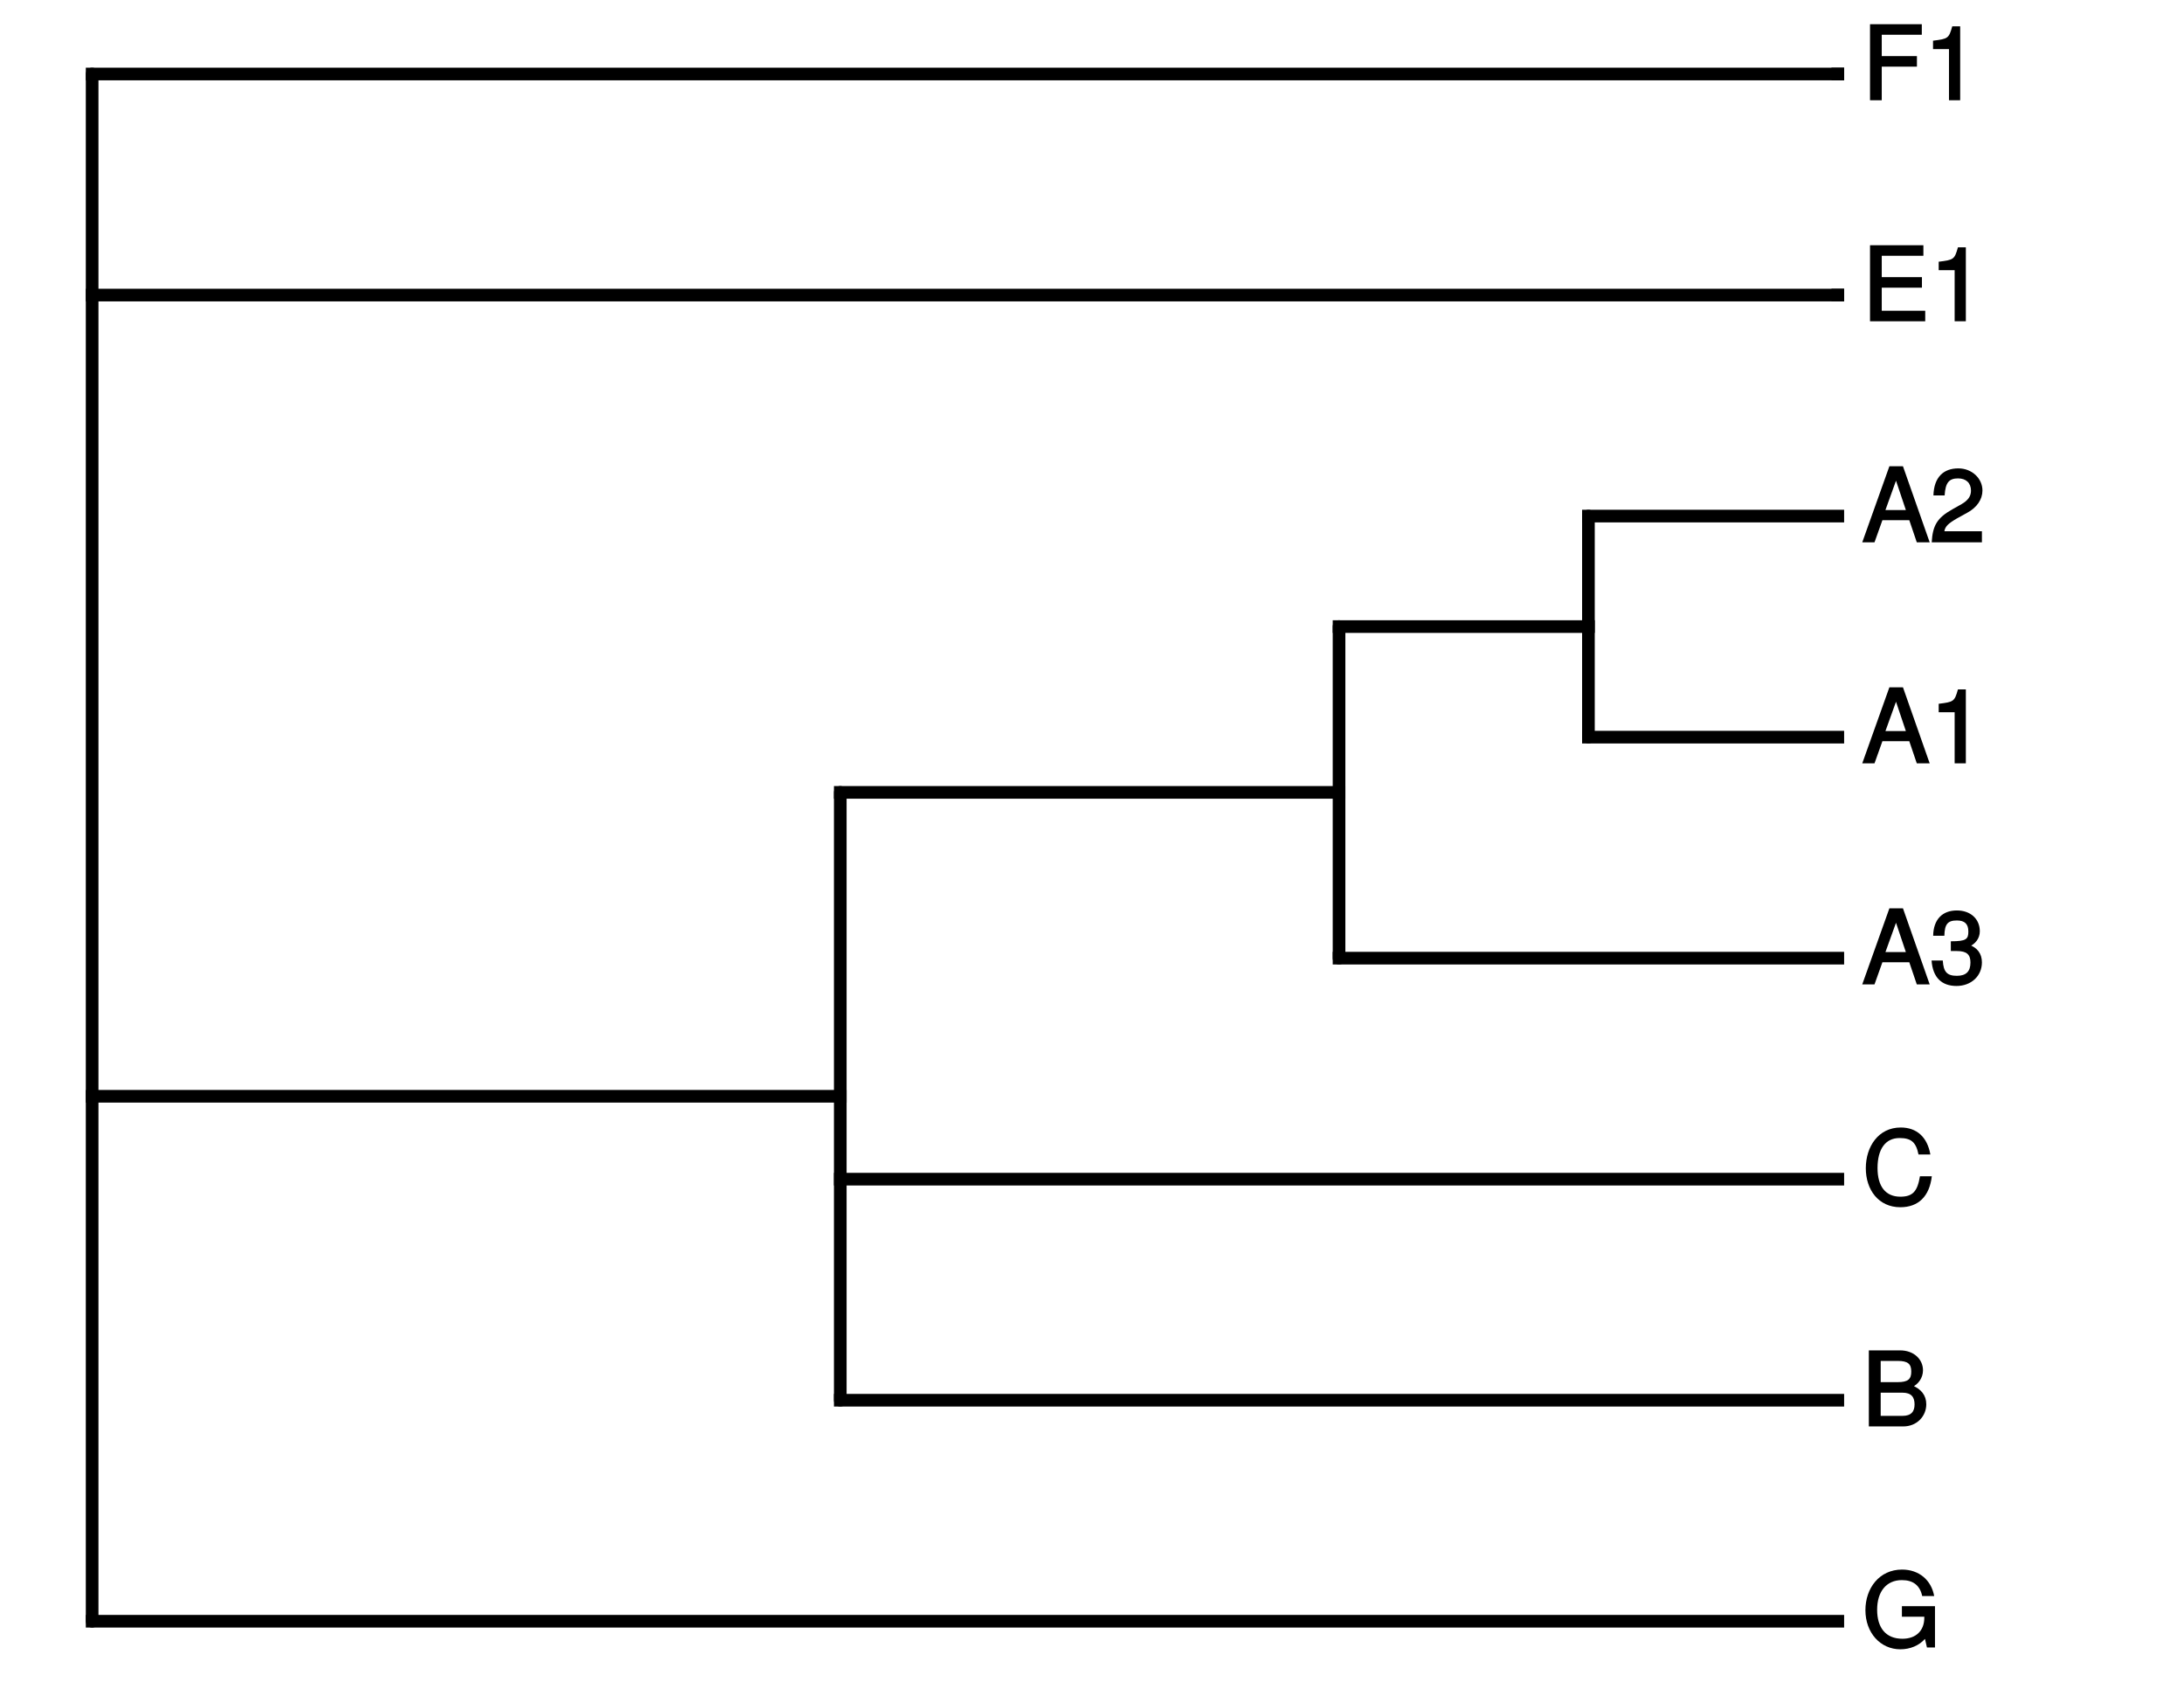
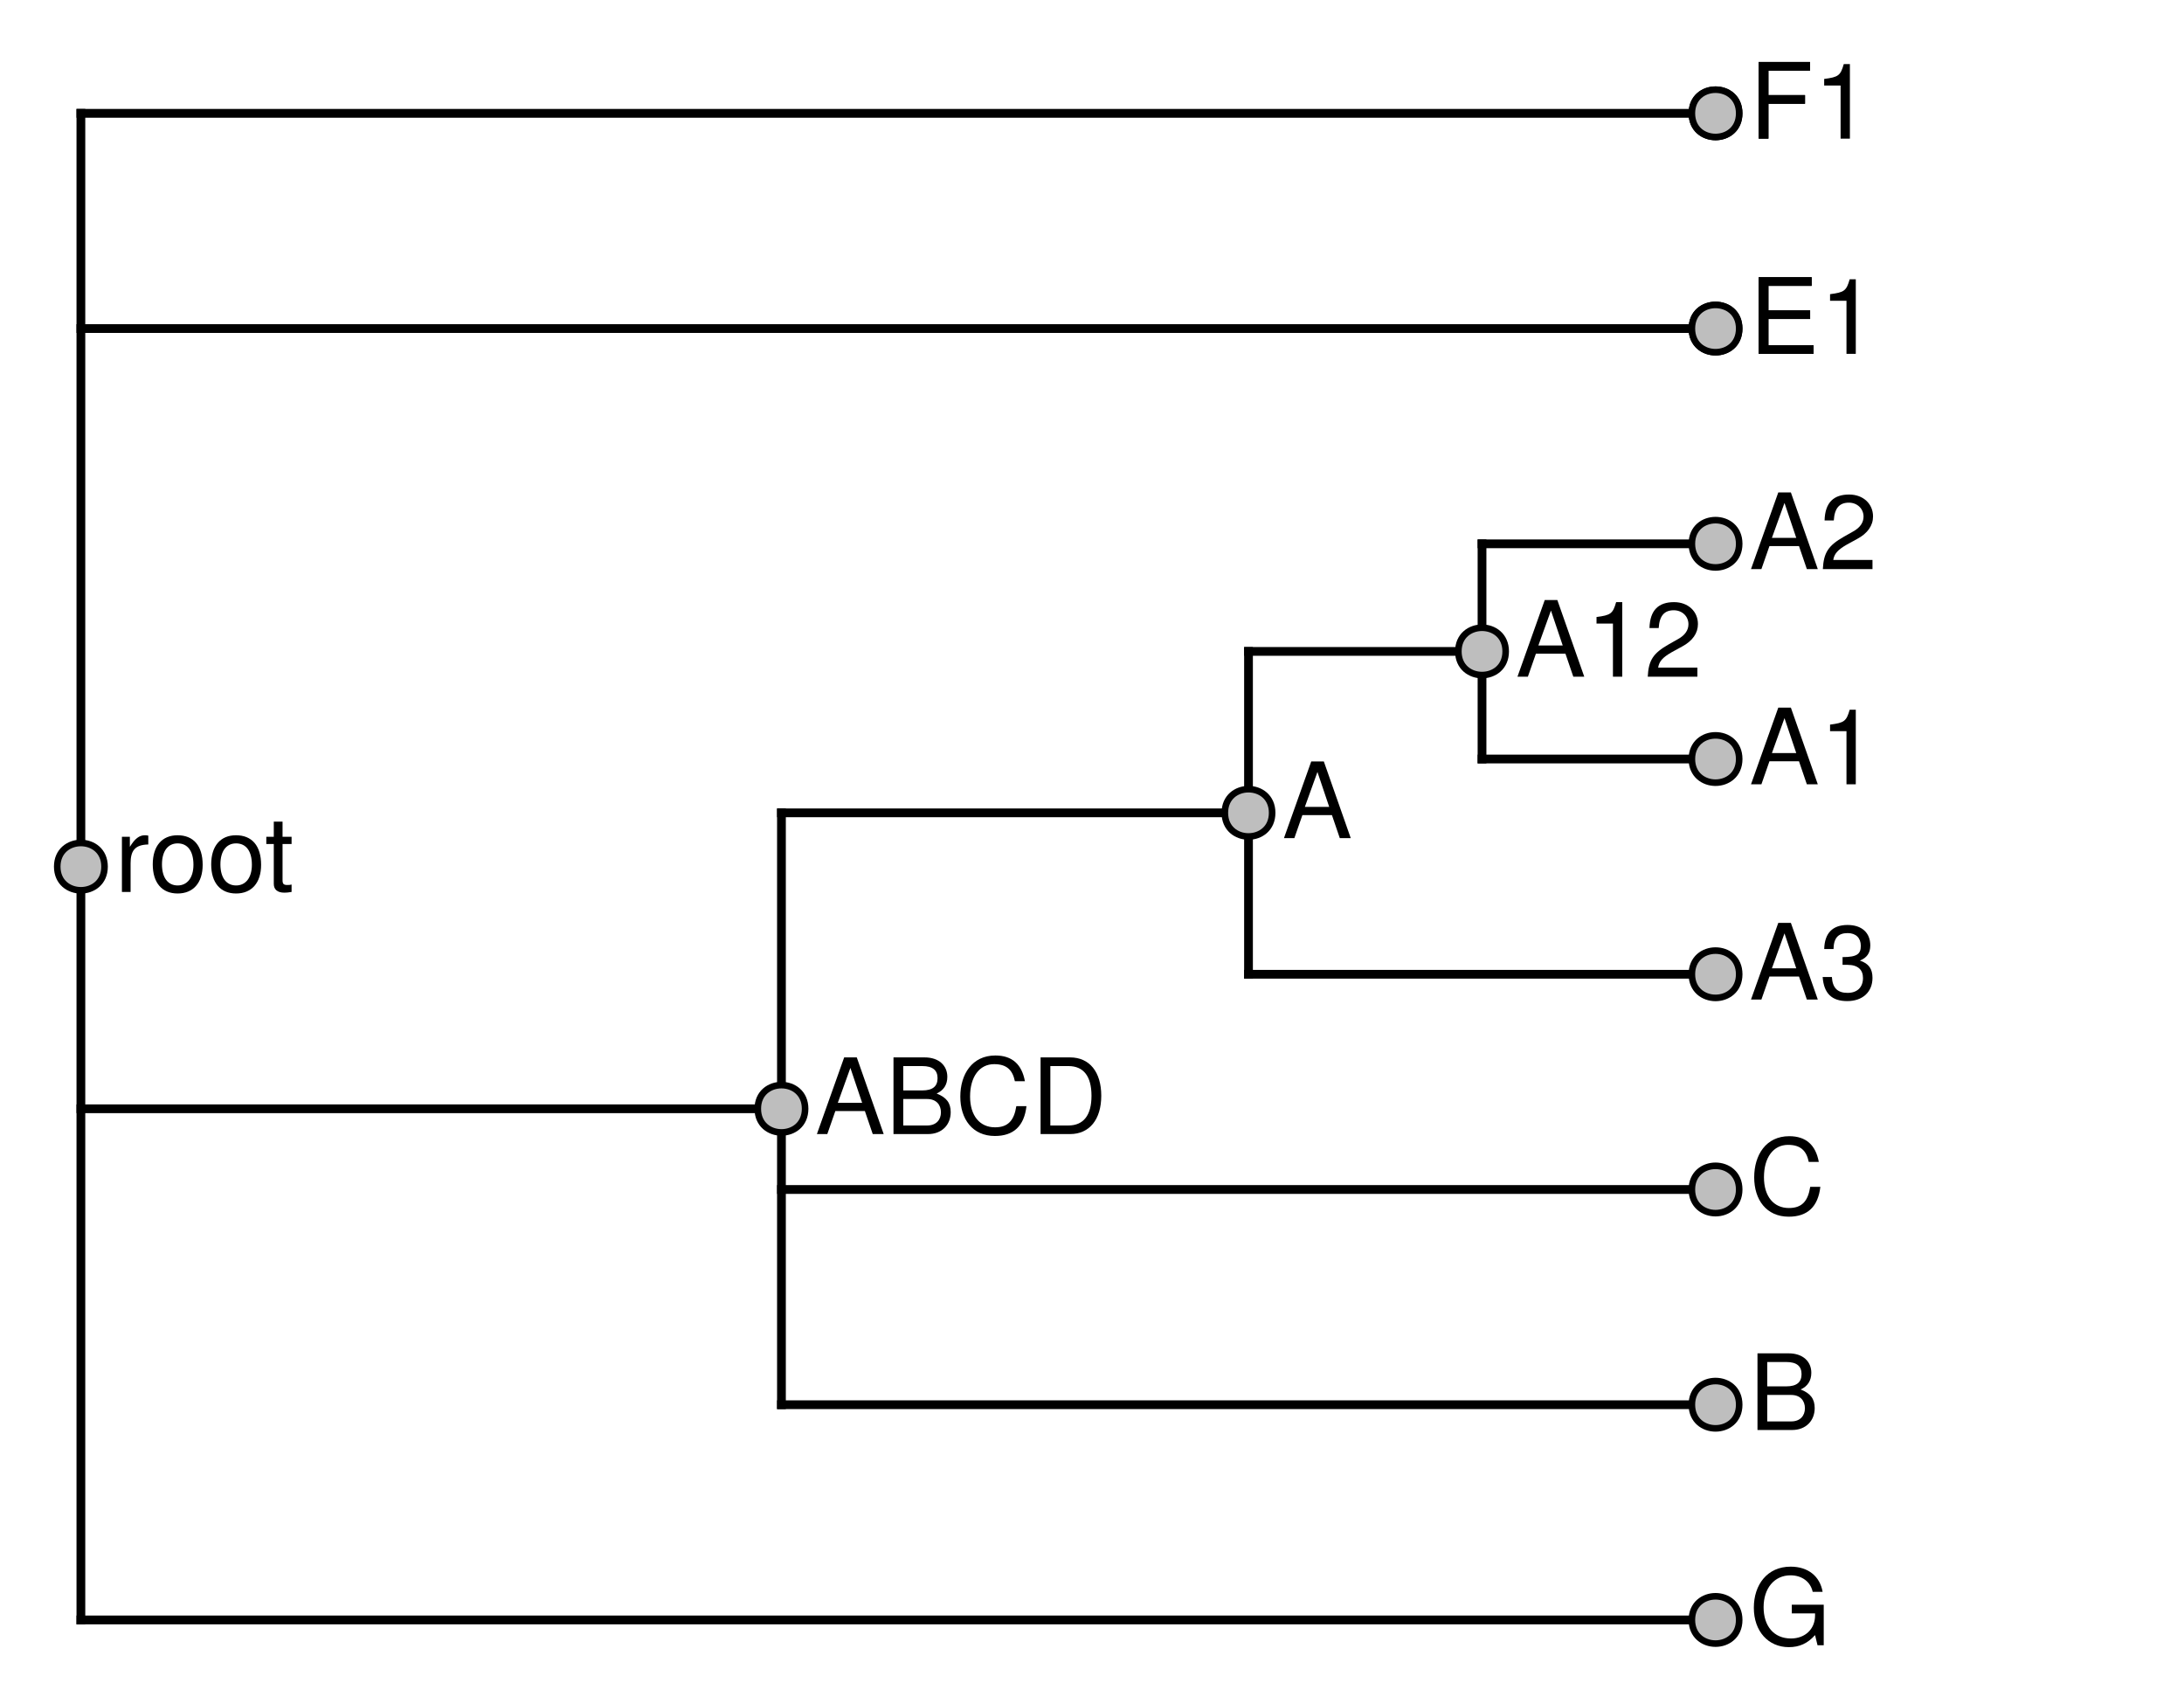
- <svg xmlns="http://www.w3.org/2000/svg" xmlns:xlink="http://www.w3.org/1999/xlink" width="259pt" height="201pt" viewBox="0 0 259 201" version="1.1">
+ <svg xmlns="http://www.w3.org/2000/svg" xmlns:xlink="http://www.w3.org/1999/xlink" width="374pt" height="288pt" viewBox="0 0 374 288" version="1.1">
  <defs>
    <g>
      <symbol overflow="visible" id="glyph0-0">
        <path style="stroke:none;" d="" />
      </symbol>
      <symbol overflow="visible" id="glyph0-1">
-         <path style="stroke:none;" d="M 8.641 -0.125 L 8.641 -4.891 L 4.719 -4.891 L 4.719 -3.641 L 7.375 -3.641 L 7.375 -3.531 C 7.375 -1.969 6.375 -1.031 4.781 -1.031 C 2.797 -1.031 1.781 -2.344 1.781 -4.469 C 1.781 -6.625 2.875 -7.984 4.719 -7.984 C 6.047 -7.984 6.859 -7.359 7.125 -6.094 L 8.547 -6.094 C 8.203 -8 6.734 -9.234 4.734 -9.234 C 2.047 -9.234 0.391 -7.031 0.391 -4.422 C 0.391 -1.734 2.172 0.219 4.531 0.219 C 5.719 0.219 6.766 -0.234 7.453 -1.016 L 7.688 0 L 8.641 0 Z M 8.641 -0.125 " />
+         <path style="stroke:none;" d="M 12.766 0 L 12.766 -6.938 L 7.297 -6.938 L 7.297 -5.453 L 11.281 -5.453 L 11.281 -5.094 C 11.281 -2.75 9.562 -1.156 7.156 -1.156 C 4.188 -1.156 2.469 -3.312 2.469 -6.516 C 2.469 -9.734 4.297 -11.969 7.078 -11.969 C 9.078 -11.969 10.516 -10.828 10.875 -9.141 L 12.578 -9.141 C 12.109 -11.812 10.094 -13.453 7.094 -13.453 C 3.078 -13.453 0.797 -10.344 0.797 -6.422 C 0.797 -2.391 3.266 0.328 6.797 0.328 C 8.594 0.328 10.016 -0.312 11.281 -1.734 L 11.703 0 Z M 12.766 0 " />
      </symbol>
      <symbol overflow="visible" id="glyph0-2">
-         <path style="stroke:none;" d="M 7.609 -2.625 C 7.609 -3.688 7 -4.453 5.875 -4.891 L 5.875 -4.625 C 6.672 -4.984 7.219 -5.766 7.219 -6.656 C 7.219 -7.938 6.156 -9.016 4.5 -9.016 L 0.797 -9.016 L 0.797 0 L 4.891 0 C 6.469 0 7.609 -1.188 7.609 -2.625 Z M 5.828 -6.5 C 5.828 -5.609 5.453 -5.25 4.219 -5.25 L 2.203 -5.25 L 2.203 -7.766 L 4.219 -7.766 C 5.453 -7.766 5.828 -7.391 5.828 -6.5 Z M 6.219 -2.609 C 6.219 -1.781 5.844 -1.25 4.781 -1.25 L 2.203 -1.25 L 2.203 -4 L 4.781 -4 C 5.844 -4 6.219 -3.469 6.219 -2.609 Z M 6.219 -2.609 " />
+         <path style="stroke:none;" d="M 11.219 -3.75 C 11.219 -5.328 10.5 -6.281 8.812 -6.938 C 10.016 -7.484 10.641 -8.453 10.641 -9.797 C 10.641 -11.703 9.234 -13.125 6.75 -13.125 L 1.422 -13.125 L 1.422 0 L 7.344 0 C 9.703 0 11.219 -1.578 11.219 -3.75 Z M 8.969 -9.562 C 8.969 -8.219 8.188 -7.469 6.344 -7.469 L 3.094 -7.469 L 3.094 -11.641 L 6.344 -11.641 C 8.188 -11.641 8.969 -10.891 8.969 -9.562 Z M 9.547 -3.719 C 9.547 -2.469 8.766 -1.469 7.188 -1.469 L 3.094 -1.469 L 3.094 -6 L 7.188 -6 C 8.766 -6 9.547 -5 9.547 -3.719 Z M 9.547 -3.719 " />
      </symbol>
      <symbol overflow="visible" id="glyph0-3">
-         <path style="stroke:none;" d="M 8.125 -3.453 L 6.859 -3.453 C 6.562 -1.672 6.016 -1.031 4.531 -1.031 C 2.797 -1.031 1.828 -2.234 1.828 -4.422 C 1.828 -6.656 2.75 -7.984 4.438 -7.984 C 5.812 -7.984 6.391 -7.5 6.688 -6.031 L 8.094 -6.031 C 7.734 -8.094 6.484 -9.234 4.578 -9.234 C 1.922 -9.234 0.438 -6.953 0.438 -4.406 C 0.438 -1.844 1.953 0.219 4.531 0.219 C 6.656 0.219 7.984 -1.047 8.266 -3.453 Z M 8.125 -3.453 " />
+         <path style="stroke:none;" d="M 12.188 -4.781 L 10.453 -4.781 C 10.062 -2.297 9.016 -1.156 6.797 -1.156 C 4.188 -1.156 2.531 -3.156 2.531 -6.422 C 2.531 -9.797 4.125 -11.969 6.656 -11.969 C 8.719 -11.969 9.797 -11.047 10.203 -9.047 L 11.922 -9.047 C 11.391 -11.938 9.734 -13.453 6.859 -13.453 C 2.875 -13.453 0.859 -10.234 0.859 -6.406 C 0.859 -2.578 2.938 0.328 6.781 0.328 C 9.984 0.328 11.797 -1.375 12.188 -4.781 Z M 12.188 -4.781 " />
      </symbol>
      <symbol overflow="visible" id="glyph0-4">
-         <path style="stroke:none;" d="M 7.969 -0.125 L 4.844 -9.016 L 3.234 -9.016 L 0.016 0 L 1.469 0 L 2.406 -2.625 L 5.594 -2.625 L 6.484 0 L 8.016 0 Z M 5.375 -3.828 L 2.766 -3.828 L 4.156 -7.688 L 3.891 -7.688 L 5.188 -3.828 Z M 5.375 -3.828 " />
+         <path style="stroke:none;" d="M 11.75 0 L 7.141 -13.125 L 4.984 -13.125 L 0.312 0 L 2.094 0 L 3.469 -3.938 L 8.531 -3.938 L 9.875 0 Z M 8.062 -5.344 L 3.891 -5.344 L 6.047 -11.328 Z M 8.062 -5.344 " />
      </symbol>
      <symbol overflow="visible" id="glyph0-5">
-         <path style="stroke:none;" d="M 6.203 -2.609 C 6.203 -3.641 5.656 -4.375 4.625 -4.719 L 4.625 -4.453 C 5.422 -4.766 5.953 -5.453 5.953 -6.297 C 5.953 -7.766 4.844 -8.766 3.234 -8.766 C 1.516 -8.766 0.453 -7.703 0.422 -5.766 L 1.75 -5.766 C 1.781 -7.156 2.156 -7.578 3.234 -7.578 C 4.172 -7.578 4.594 -7.156 4.594 -6.266 C 4.594 -5.359 4.344 -5.109 2.516 -5.109 L 2.516 -3.953 L 3.234 -3.953 C 4.391 -3.953 4.844 -3.547 4.844 -2.594 C 4.844 -1.531 4.328 -1.016 3.234 -1.016 C 2.078 -1.016 1.641 -1.469 1.562 -2.828 L 0.234 -2.828 C 0.375 -0.797 1.453 0.188 3.188 0.188 C 4.938 0.188 6.203 -1 6.203 -2.609 Z M 6.203 -2.609 " />
+         <path style="stroke:none;" d="M 9.109 -3.703 C 9.109 -5.25 8.484 -6.156 6.953 -6.672 C 8.141 -7.141 8.734 -7.969 8.734 -9.25 C 8.734 -11.453 7.266 -12.766 4.844 -12.766 C 2.266 -12.766 0.906 -11.359 0.844 -8.641 L 2.438 -8.641 C 2.469 -10.531 3.234 -11.375 4.859 -11.375 C 6.266 -11.375 7.109 -10.547 7.109 -9.203 C 7.109 -7.828 6.516 -7.266 3.984 -7.266 L 3.984 -5.938 L 4.844 -5.938 C 6.594 -5.938 7.484 -5.109 7.484 -3.688 C 7.484 -2.094 6.5 -1.141 4.844 -1.141 C 3.109 -1.141 2.266 -2 2.156 -3.859 L 0.578 -3.859 C 0.781 -1.016 2.172 0.266 4.781 0.266 C 7.422 0.266 9.109 -1.297 9.109 -3.703 Z M 9.109 -3.703 " />
      </symbol>
      <symbol overflow="visible" id="glyph0-6">
-         <path style="stroke:none;" d="M 4.297 -0.125 L 4.297 -8.766 L 3.359 -8.766 C 2.953 -7.328 2.859 -7.281 1.078 -7.062 L 1.078 -6.062 L 2.969 -6.062 L 2.969 0 L 4.297 0 Z M 4.297 -0.125 " />
+         <path style="stroke:none;" d="M 6.25 0 L 6.25 -12.766 L 5.203 -12.766 C 4.641 -10.797 4.281 -10.531 1.844 -10.219 L 1.844 -9.094 L 4.656 -9.094 L 4.656 0 Z M 6.25 0 " />
      </symbol>
      <symbol overflow="visible" id="glyph0-7">
-         <path style="stroke:none;" d="M 6.266 -6.141 C 6.266 -7.578 5.016 -8.766 3.406 -8.766 C 1.672 -8.766 0.516 -7.75 0.453 -5.562 L 1.781 -5.562 C 1.875 -7.109 2.328 -7.578 3.375 -7.578 C 4.328 -7.578 4.906 -7.031 4.906 -6.125 C 4.906 -5.453 4.547 -4.969 3.797 -4.531 L 2.688 -3.906 C 0.906 -2.906 0.359 -2 0.25 0 L 6.203 0 L 6.203 -1.312 L 1.75 -1.312 C 1.844 -1.875 2.188 -2.219 3.234 -2.828 L 4.422 -3.484 C 5.609 -4.109 6.266 -5.094 6.266 -6.141 Z M 6.266 -6.141 " />
+         <path style="stroke:none;" d="M 9.203 -9.016 C 9.203 -11.172 7.531 -12.766 5.109 -12.766 C 2.5 -12.766 0.984 -11.438 0.906 -8.328 L 2.484 -8.328 C 2.609 -10.469 3.484 -11.375 5.062 -11.375 C 6.5 -11.375 7.578 -10.344 7.578 -8.984 C 7.578 -7.969 6.984 -7.109 5.844 -6.469 L 4.188 -5.531 C 1.531 -4.016 0.75 -2.812 0.609 0 L 9.109 0 L 9.109 -1.562 L 2.391 -1.562 C 2.562 -2.609 3.125 -3.281 4.703 -4.188 L 6.5 -5.172 C 8.281 -6.125 9.203 -7.453 9.203 -9.016 Z M 9.203 -9.016 " />
      </symbol>
      <symbol overflow="visible" id="glyph0-8">
-         <path style="stroke:none;" d="M 7.484 -0.125 L 7.484 -1.25 L 2.328 -1.25 L 2.328 -3.984 L 7.094 -3.984 L 7.094 -5.234 L 2.328 -5.234 L 2.328 -7.766 L 7.266 -7.766 L 7.266 -9.016 L 0.938 -9.016 L 0.938 0 L 7.484 0 Z M 7.484 -0.125 " />
+         <path style="stroke:none;" d="M 11.031 0 L 11.031 -1.469 L 3.297 -1.469 L 3.297 -5.969 L 10.438 -5.969 L 10.438 -7.453 L 3.297 -7.453 L 3.297 -11.641 L 10.703 -11.641 L 10.703 -13.125 L 1.625 -13.125 L 1.625 0 Z M 11.031 0 " />
      </symbol>
      <symbol overflow="visible" id="glyph0-9">
-         <path style="stroke:none;" d="M 7.078 -7.891 L 7.078 -9.016 L 0.938 -9.016 L 0.938 0 L 2.328 0 L 2.328 -3.984 L 6.5 -3.984 L 6.5 -5.234 L 2.328 -5.234 L 2.328 -7.766 L 7.078 -7.766 Z M 7.078 -7.891 " />
+         <path style="stroke:none;" d="M 10.422 -11.641 L 10.422 -13.125 L 1.625 -13.125 L 1.625 0 L 3.297 0 L 3.297 -5.969 L 9.562 -5.969 L 9.562 -7.453 L 3.297 -7.453 L 3.297 -11.641 Z M 10.422 -11.641 " />
+       </symbol>
+       <symbol overflow="visible" id="glyph0-10">
+         <path style="stroke:none;" d="M 5.781 -8.125 L 5.781 -9.641 C 5.531 -9.688 5.406 -9.703 5.203 -9.703 C 4.234 -9.703 3.484 -9.125 2.625 -7.719 L 2.625 -9.438 L 1.266 -9.438 L 1.266 0 L 2.75 0 L 2.75 -4.891 C 2.75 -7.016 3.453 -8.078 5.781 -8.125 Z M 5.781 -8.125 " />
+       </symbol>
+       <symbol overflow="visible" id="glyph0-11">
+         <path style="stroke:none;" d="M 9.188 -4.641 C 9.188 -7.906 7.609 -9.703 4.891 -9.703 C 2.25 -9.703 0.641 -7.891 0.641 -4.719 C 0.641 -1.547 2.234 0.266 4.906 0.266 C 7.562 0.266 9.188 -1.547 9.188 -4.641 Z M 7.609 -4.656 C 7.609 -2.453 6.562 -1.109 4.906 -1.109 C 3.234 -1.109 2.219 -2.438 2.219 -4.719 C 2.219 -6.984 3.234 -8.312 4.906 -8.312 C 6.609 -8.312 7.609 -7 7.609 -4.656 Z M 7.609 -4.656 " />
+       </symbol>
+       <symbol overflow="visible" id="glyph0-12">
+         <path style="stroke:none;" d="M 4.578 0 L 4.578 -1.266 C 4.375 -1.203 4.141 -1.188 3.859 -1.188 C 3.203 -1.188 3.031 -1.375 3.031 -2.031 L 3.031 -8.203 L 4.578 -8.203 L 4.578 -9.438 L 3.031 -9.438 L 3.031 -12.031 L 1.531 -12.031 L 1.531 -9.438 L 0.25 -9.438 L 0.25 -8.203 L 1.531 -8.203 L 1.531 -1.375 C 1.531 -0.406 2.172 0.125 3.344 0.125 C 3.703 0.125 4.062 0.094 4.578 0 Z M 4.578 0 " />
+       </symbol>
+       <symbol overflow="visible" id="glyph0-13">
+         <path style="stroke:none;" d="M 12 -6.562 C 12 -10.641 9.984 -13.125 6.656 -13.125 L 1.609 -13.125 L 1.609 0 L 6.656 0 C 9.969 0 12 -2.484 12 -6.562 Z M 10.328 -6.547 C 10.328 -3.234 8.969 -1.469 6.375 -1.469 L 3.281 -1.469 L 3.281 -11.641 L 6.375 -11.641 C 8.969 -11.641 10.328 -9.906 10.328 -6.547 Z M 10.328 -6.547 " />
      </symbol>
    </g>
  </defs>
  <g id="surface1">
-     <rect x="0" y="0" width="259" height="201" style="fill:rgb(100%,100%,100%);fill-opacity:1;stroke:none;" />
-     <path style="fill:none;stroke-width:1.5;stroke-linecap:round;stroke-linejoin:round;stroke:rgb(0%,0%,0%);stroke-opacity:1;stroke-miterlimit:10;" d="M 188.371 87.398 L 188.371 61.191 " />
-     <path style="fill:none;stroke-width:1.5;stroke-linecap:round;stroke-linejoin:round;stroke:rgb(0%,0%,0%);stroke-opacity:1;stroke-miterlimit:10;" d="M 158.797 113.602 L 158.797 74.293 " />
-     <path style="fill:none;stroke-width:1.5;stroke-linecap:round;stroke-linejoin:round;stroke:rgb(0%,0%,0%);stroke-opacity:1;stroke-miterlimit:10;" d="M 99.648 166.016 L 99.648 93.949 " />
-     <path style="fill:none;stroke-width:1.5;stroke-linecap:round;stroke-linejoin:round;stroke:rgb(0%,0%,0%);stroke-opacity:1;stroke-miterlimit:10;" d="M 10.926 192.223 L 10.926 8.777 " />
-     <path style="fill:none;stroke-width:1.5;stroke-linecap:square;stroke-linejoin:round;stroke:rgb(0%,0%,0%);stroke-opacity:1;stroke-miterlimit:10;" d="M 10.926 192.223 L 217.945 192.223 " />
-     <path style="fill:none;stroke-width:1.5;stroke-linecap:square;stroke-linejoin:round;stroke:rgb(0%,0%,0%);stroke-opacity:1;stroke-miterlimit:10;" d="M 10.926 129.98 L 99.648 129.98 " />
-     <path style="fill:none;stroke-width:1.5;stroke-linecap:square;stroke-linejoin:round;stroke:rgb(0%,0%,0%);stroke-opacity:1;stroke-miterlimit:10;" d="M 99.648 166.016 L 217.945 166.016 " />
-     <path style="fill:none;stroke-width:1.5;stroke-linecap:square;stroke-linejoin:round;stroke:rgb(0%,0%,0%);stroke-opacity:1;stroke-miterlimit:10;" d="M 99.648 139.809 L 217.945 139.809 " />
-     <path style="fill:none;stroke-width:1.5;stroke-linecap:square;stroke-linejoin:round;stroke:rgb(0%,0%,0%);stroke-opacity:1;stroke-miterlimit:10;" d="M 99.648 93.949 L 158.797 93.949 " />
-     <path style="fill:none;stroke-width:1.5;stroke-linecap:square;stroke-linejoin:round;stroke:rgb(0%,0%,0%);stroke-opacity:1;stroke-miterlimit:10;" d="M 158.797 113.602 L 217.945 113.602 " />
-     <path style="fill:none;stroke-width:1.5;stroke-linecap:square;stroke-linejoin:round;stroke:rgb(0%,0%,0%);stroke-opacity:1;stroke-miterlimit:10;" d="M 158.797 74.293 L 188.371 74.293 " />
-     <path style="fill:none;stroke-width:1.5;stroke-linecap:square;stroke-linejoin:round;stroke:rgb(0%,0%,0%);stroke-opacity:1;stroke-miterlimit:10;" d="M 188.371 87.398 L 217.945 87.398 " />
-     <path style="fill:none;stroke-width:1.5;stroke-linecap:square;stroke-linejoin:round;stroke:rgb(0%,0%,0%);stroke-opacity:1;stroke-miterlimit:10;" d="M 188.371 61.191 L 217.945 61.191 " />
-     <path style="fill:none;stroke-width:1.5;stroke-linecap:square;stroke-linejoin:round;stroke:rgb(0%,0%,0%);stroke-opacity:1;stroke-miterlimit:10;" d="M 10.926 34.984 L 217.945 34.984 " />
-     <path style="fill:none;stroke-width:1.5;stroke-linecap:square;stroke-linejoin:round;stroke:rgb(0%,0%,0%);stroke-opacity:1;stroke-miterlimit:10;" d="M 217.945 34.984 L 217.945 34.984 " />
-     <path style="fill:none;stroke-width:1.5;stroke-linecap:square;stroke-linejoin:round;stroke:rgb(0%,0%,0%);stroke-opacity:1;stroke-miterlimit:10;" d="M 10.926 8.777 L 217.945 8.777 " />
-     <path style="fill:none;stroke-width:1.5;stroke-linecap:square;stroke-linejoin:round;stroke:rgb(0%,0%,0%);stroke-opacity:1;stroke-miterlimit:10;" d="M 217.945 8.777 L 217.945 8.777 " />
+     <rect x="0" y="0" width="374" height="288" style="fill:rgb(100%,100%,100%);fill-opacity:1;stroke:none;" />
+     <path style="fill:none;stroke-width:1.5;stroke-linecap:square;stroke-linejoin:round;stroke:rgb(0%,0%,0%);stroke-opacity:1;stroke-miterlimit:10;" d="M 13.852 277.332 L 293.777 277.332 " />
+     <path style="fill:none;stroke-width:1.5;stroke-linecap:square;stroke-linejoin:round;stroke:rgb(0%,0%,0%);stroke-opacity:1;stroke-miterlimit:10;" d="M 13.852 189.82 L 133.82 189.82 " />
+     <path style="fill:none;stroke-width:1.5;stroke-linecap:square;stroke-linejoin:round;stroke:rgb(0%,0%,0%);stroke-opacity:1;stroke-miterlimit:10;" d="M 133.82 240.484 L 293.777 240.484 " />
+     <path style="fill:none;stroke-width:1.5;stroke-linecap:square;stroke-linejoin:round;stroke:rgb(0%,0%,0%);stroke-opacity:1;stroke-miterlimit:10;" d="M 133.82 203.641 L 293.777 203.641 " />
+     <path style="fill:none;stroke-width:1.5;stroke-linecap:square;stroke-linejoin:round;stroke:rgb(0%,0%,0%);stroke-opacity:1;stroke-miterlimit:10;" d="M 133.82 139.156 L 213.801 139.156 " />
+     <path style="fill:none;stroke-width:1.5;stroke-linecap:square;stroke-linejoin:round;stroke:rgb(0%,0%,0%);stroke-opacity:1;stroke-miterlimit:10;" d="M 213.801 166.793 L 293.777 166.793 " />
+     <path style="fill:none;stroke-width:1.5;stroke-linecap:square;stroke-linejoin:round;stroke:rgb(0%,0%,0%);stroke-opacity:1;stroke-miterlimit:10;" d="M 213.801 111.52 L 253.789 111.52 " />
+     <path style="fill:none;stroke-width:1.5;stroke-linecap:square;stroke-linejoin:round;stroke:rgb(0%,0%,0%);stroke-opacity:1;stroke-miterlimit:10;" d="M 253.789 129.945 L 293.777 129.945 " />
+     <path style="fill:none;stroke-width:1.5;stroke-linecap:square;stroke-linejoin:round;stroke:rgb(0%,0%,0%);stroke-opacity:1;stroke-miterlimit:10;" d="M 253.789 93.098 L 293.777 93.098 " />
+     <path style="fill:none;stroke-width:1.5;stroke-linecap:square;stroke-linejoin:round;stroke:rgb(0%,0%,0%);stroke-opacity:1;stroke-miterlimit:10;" d="M 13.852 56.25 L 293.777 56.25 " />
+     <path style="fill:none;stroke-width:1.5;stroke-linecap:square;stroke-linejoin:round;stroke:rgb(0%,0%,0%);stroke-opacity:1;stroke-miterlimit:10;" d="M 293.777 56.25 L 293.777 56.25 " />
+     <path style="fill:none;stroke-width:1.5;stroke-linecap:square;stroke-linejoin:round;stroke:rgb(0%,0%,0%);stroke-opacity:1;stroke-miterlimit:10;" d="M 13.852 19.402 L 293.777 19.402 " />
+     <path style="fill:none;stroke-width:1.5;stroke-linecap:square;stroke-linejoin:round;stroke:rgb(0%,0%,0%);stroke-opacity:1;stroke-miterlimit:10;" d="M 293.777 19.402 L 293.777 19.402 " />
+     <path style="fill:none;stroke-width:1.5;stroke-linecap:square;stroke-linejoin:round;stroke:rgb(0%,0%,0%);stroke-opacity:1;stroke-miterlimit:10;" d="M 13.852 277.332 L 13.852 19.402 " />
+     <path style="fill:none;stroke-width:1.5;stroke-linecap:square;stroke-linejoin:round;stroke:rgb(0%,0%,0%);stroke-opacity:1;stroke-miterlimit:10;" d="M 133.82 240.484 L 133.82 139.156 " />
+     <path style="fill:none;stroke-width:1.5;stroke-linecap:square;stroke-linejoin:round;stroke:rgb(0%,0%,0%);stroke-opacity:1;stroke-miterlimit:10;" d="M 213.801 166.793 L 213.801 111.52 " />
+     <path style="fill:none;stroke-width:1.5;stroke-linecap:square;stroke-linejoin:round;stroke:rgb(0%,0%,0%);stroke-opacity:1;stroke-miterlimit:10;" d="M 253.789 129.945 L 253.789 93.098 " />
+     <path style="fill-rule:nonzero;fill:rgb(74.51%,74.51%,74.51%);fill-opacity:1;stroke-width:1.125;stroke-linecap:round;stroke-linejoin:round;stroke:rgb(0%,0%,0%);stroke-opacity:1;stroke-miterlimit:10;" d="M 297.828 277.332 C 297.828 282.734 289.727 282.734 289.727 277.332 C 289.727 271.934 297.828 271.934 297.828 277.332 " />
+     <path style="fill-rule:nonzero;fill:rgb(74.51%,74.51%,74.51%);fill-opacity:1;stroke-width:1.125;stroke-linecap:round;stroke-linejoin:round;stroke:rgb(0%,0%,0%);stroke-opacity:1;stroke-miterlimit:10;" d="M 137.871 189.82 C 137.871 195.223 129.77 195.223 129.77 189.82 C 129.77 184.422 137.871 184.422 137.871 189.82 " />
+     <path style="fill-rule:nonzero;fill:rgb(74.51%,74.51%,74.51%);fill-opacity:1;stroke-width:1.125;stroke-linecap:round;stroke-linejoin:round;stroke:rgb(0%,0%,0%);stroke-opacity:1;stroke-miterlimit:10;" d="M 297.828 240.484 C 297.828 245.887 289.727 245.887 289.727 240.484 C 289.727 235.086 297.828 235.086 297.828 240.484 " />
+     <path style="fill-rule:nonzero;fill:rgb(74.51%,74.51%,74.51%);fill-opacity:1;stroke-width:1.125;stroke-linecap:round;stroke-linejoin:round;stroke:rgb(0%,0%,0%);stroke-opacity:1;stroke-miterlimit:10;" d="M 297.828 203.641 C 297.828 209.039 289.727 209.039 289.727 203.641 C 289.727 198.238 297.828 198.238 297.828 203.641 " />
+     <path style="fill-rule:nonzero;fill:rgb(74.51%,74.51%,74.51%);fill-opacity:1;stroke-width:1.125;stroke-linecap:round;stroke-linejoin:round;stroke:rgb(0%,0%,0%);stroke-opacity:1;stroke-miterlimit:10;" d="M 217.848 139.156 C 217.848 144.555 209.75 144.555 209.75 139.156 C 209.75 133.758 217.848 133.758 217.848 139.156 " />
+     <path style="fill-rule:nonzero;fill:rgb(74.51%,74.51%,74.51%);fill-opacity:1;stroke-width:1.125;stroke-linecap:round;stroke-linejoin:round;stroke:rgb(0%,0%,0%);stroke-opacity:1;stroke-miterlimit:10;" d="M 297.828 166.793 C 297.828 172.191 289.727 172.191 289.727 166.793 C 289.727 161.391 297.828 161.391 297.828 166.793 " />
+     <path style="fill-rule:nonzero;fill:rgb(74.51%,74.51%,74.51%);fill-opacity:1;stroke-width:1.125;stroke-linecap:round;stroke-linejoin:round;stroke:rgb(0%,0%,0%);stroke-opacity:1;stroke-miterlimit:10;" d="M 257.84 111.52 C 257.84 116.922 249.738 116.922 249.738 111.52 C 249.738 106.121 257.84 106.121 257.84 111.52 " />
+     <path style="fill-rule:nonzero;fill:rgb(74.51%,74.51%,74.51%);fill-opacity:1;stroke-width:1.125;stroke-linecap:round;stroke-linejoin:round;stroke:rgb(0%,0%,0%);stroke-opacity:1;stroke-miterlimit:10;" d="M 297.828 129.945 C 297.828 135.344 289.727 135.344 289.727 129.945 C 289.727 124.543 297.828 124.543 297.828 129.945 " />
+     <path style="fill-rule:nonzero;fill:rgb(74.51%,74.51%,74.51%);fill-opacity:1;stroke-width:1.125;stroke-linecap:round;stroke-linejoin:round;stroke:rgb(0%,0%,0%);stroke-opacity:1;stroke-miterlimit:10;" d="M 297.828 93.098 C 297.828 98.496 289.727 98.496 289.727 93.098 C 289.727 87.699 297.828 87.699 297.828 93.098 " />
+     <path style="fill-rule:nonzero;fill:rgb(74.51%,74.51%,74.51%);fill-opacity:1;stroke-width:1.125;stroke-linecap:round;stroke-linejoin:round;stroke:rgb(0%,0%,0%);stroke-opacity:1;stroke-miterlimit:10;" d="M 297.828 56.25 C 297.828 61.648 289.727 61.648 289.727 56.25 C 289.727 50.852 297.828 50.852 297.828 56.25 " />
+     <path style="fill-rule:nonzero;fill:rgb(74.51%,74.51%,74.51%);fill-opacity:1;stroke-width:1.125;stroke-linecap:round;stroke-linejoin:round;stroke:rgb(0%,0%,0%);stroke-opacity:1;stroke-miterlimit:10;" d="M 297.828 56.25 C 297.828 61.648 289.727 61.648 289.727 56.25 C 289.727 50.852 297.828 50.852 297.828 56.25 " />
+     <path style="fill-rule:nonzero;fill:rgb(74.51%,74.51%,74.51%);fill-opacity:1;stroke-width:1.125;stroke-linecap:round;stroke-linejoin:round;stroke:rgb(0%,0%,0%);stroke-opacity:1;stroke-miterlimit:10;" d="M 297.828 19.402 C 297.828 24.805 289.727 24.805 289.727 19.402 C 289.727 14.004 297.828 14.004 297.828 19.402 " />
+     <path style="fill-rule:nonzero;fill:rgb(74.51%,74.51%,74.51%);fill-opacity:1;stroke-width:1.125;stroke-linecap:round;stroke-linejoin:round;stroke:rgb(0%,0%,0%);stroke-opacity:1;stroke-miterlimit:10;" d="M 297.828 19.402 C 297.828 24.805 289.727 24.805 289.727 19.402 C 289.727 14.004 297.828 14.004 297.828 19.402 " />
    <g style="fill:rgb(0%,0%,0%);fill-opacity:1;">
-       <use xlink:href="#glyph0-1" x="220.828" y="195.331" />
+       <use xlink:href="#glyph0-1" x="299.539" y="281.664" />
    </g>
    <g style="fill:rgb(0%,0%,0%);fill-opacity:1;">
-       <use xlink:href="#glyph0-2" x="220.828" y="169.124" />
+       <use xlink:href="#glyph0-2" x="299.539" y="244.816" />
    </g>
    <g style="fill:rgb(0%,0%,0%);fill-opacity:1;">
-       <use xlink:href="#glyph0-3" x="220.828" y="142.917" />
+       <use xlink:href="#glyph0-3" x="299.539" y="207.969" />
    </g>
    <g style="fill:rgb(0%,0%,0%);fill-opacity:1;">
-       <use xlink:href="#glyph0-4" x="220.828" y="116.714" />
-       <use xlink:href="#glyph0-5" x="228.832" y="116.714" />
+       <use xlink:href="#glyph0-4" x="299.539" y="171.121" />
+       <use xlink:href="#glyph0-5" x="311.545" y="171.121" />
    </g>
    <g style="fill:rgb(0%,0%,0%);fill-opacity:1;">
-       <use xlink:href="#glyph0-4" x="220.828" y="90.507" />
-       <use xlink:href="#glyph0-6" x="228.832" y="90.507" />
+       <use xlink:href="#glyph0-4" x="299.539" y="134.273" />
+       <use xlink:href="#glyph0-6" x="311.545" y="134.273" />
    </g>
    <g style="fill:rgb(0%,0%,0%);fill-opacity:1;">
-       <use xlink:href="#glyph0-4" x="220.828" y="64.3" />
-       <use xlink:href="#glyph0-7" x="228.832" y="64.3" />
+       <use xlink:href="#glyph0-4" x="299.539" y="97.43" />
+       <use xlink:href="#glyph0-7" x="311.545" y="97.43" />
    </g>
    <g style="fill:rgb(0%,0%,0%);fill-opacity:1;">
-       <use xlink:href="#glyph0-8" x="220.828" y="38.093" />
-       <use xlink:href="#glyph0-6" x="228.832" y="38.093" />
+       <use xlink:href="#glyph0-8" x="299.539" y="60.582" />
+       <use xlink:href="#glyph0-6" x="311.545" y="60.582" />
    </g>
    <g style="fill:rgb(0%,0%,0%);fill-opacity:1;">
-       <use xlink:href="#glyph0-9" x="220.828" y="11.886" />
-       <use xlink:href="#glyph0-6" x="228.16" y="11.886" />
+       <use xlink:href="#glyph0-9" x="299.539" y="23.734" />
+       <use xlink:href="#glyph0-6" x="310.537" y="23.734" />
+     </g>
+     <path style="fill-rule:nonzero;fill:rgb(74.51%,74.51%,74.51%);fill-opacity:1;stroke-width:1.125;stroke-linecap:round;stroke-linejoin:round;stroke:rgb(0%,0%,0%);stroke-opacity:1;stroke-miterlimit:10;" d="M 17.902 148.367 C 17.902 153.77 9.801 153.77 9.801 148.367 C 9.801 142.969 17.902 142.969 17.902 148.367 " />
+     <g style="fill:rgb(0%,0%,0%);fill-opacity:1;">
+       <use xlink:href="#glyph0-10" x="19.613" y="152.699" />
+       <use xlink:href="#glyph0-11" x="25.518" y="152.699" />
+       <use xlink:href="#glyph0-11" x="35.525" y="152.699" />
+       <use xlink:href="#glyph0-12" x="45.354" y="152.699" />
+     </g>
+     <g style="fill:rgb(0%,0%,0%);fill-opacity:1;">
+       <use xlink:href="#glyph0-4" x="139.578" y="194.152" />
+       <use xlink:href="#glyph0-2" x="151.584" y="194.152" />
+       <use xlink:href="#glyph0-3" x="163.59" y="194.152" />
+       <use xlink:href="#glyph0-13" x="176.586" y="194.152" />
+     </g>
+     <g style="fill:rgb(0%,0%,0%);fill-opacity:1;">
+       <use xlink:href="#glyph0-4" x="219.559" y="143.488" />
+     </g>
+     <g style="fill:rgb(0%,0%,0%);fill-opacity:1;">
+       <use xlink:href="#glyph0-4" x="259.547" y="115.852" />
+       <use xlink:href="#glyph0-6" x="271.553" y="115.852" />
+       <use xlink:href="#glyph0-7" x="281.561" y="115.852" />
+     </g>
+     <g style="fill:rgb(0%,0%,0%);fill-opacity:1;">
+       <use xlink:href="#glyph0-8" x="299.539" y="60.582" />
+     </g>
+     <g style="fill:rgb(0%,0%,0%);fill-opacity:1;">
+       <use xlink:href="#glyph0-9" x="299.539" y="23.734" />
    </g>
  </g>
</svg>
